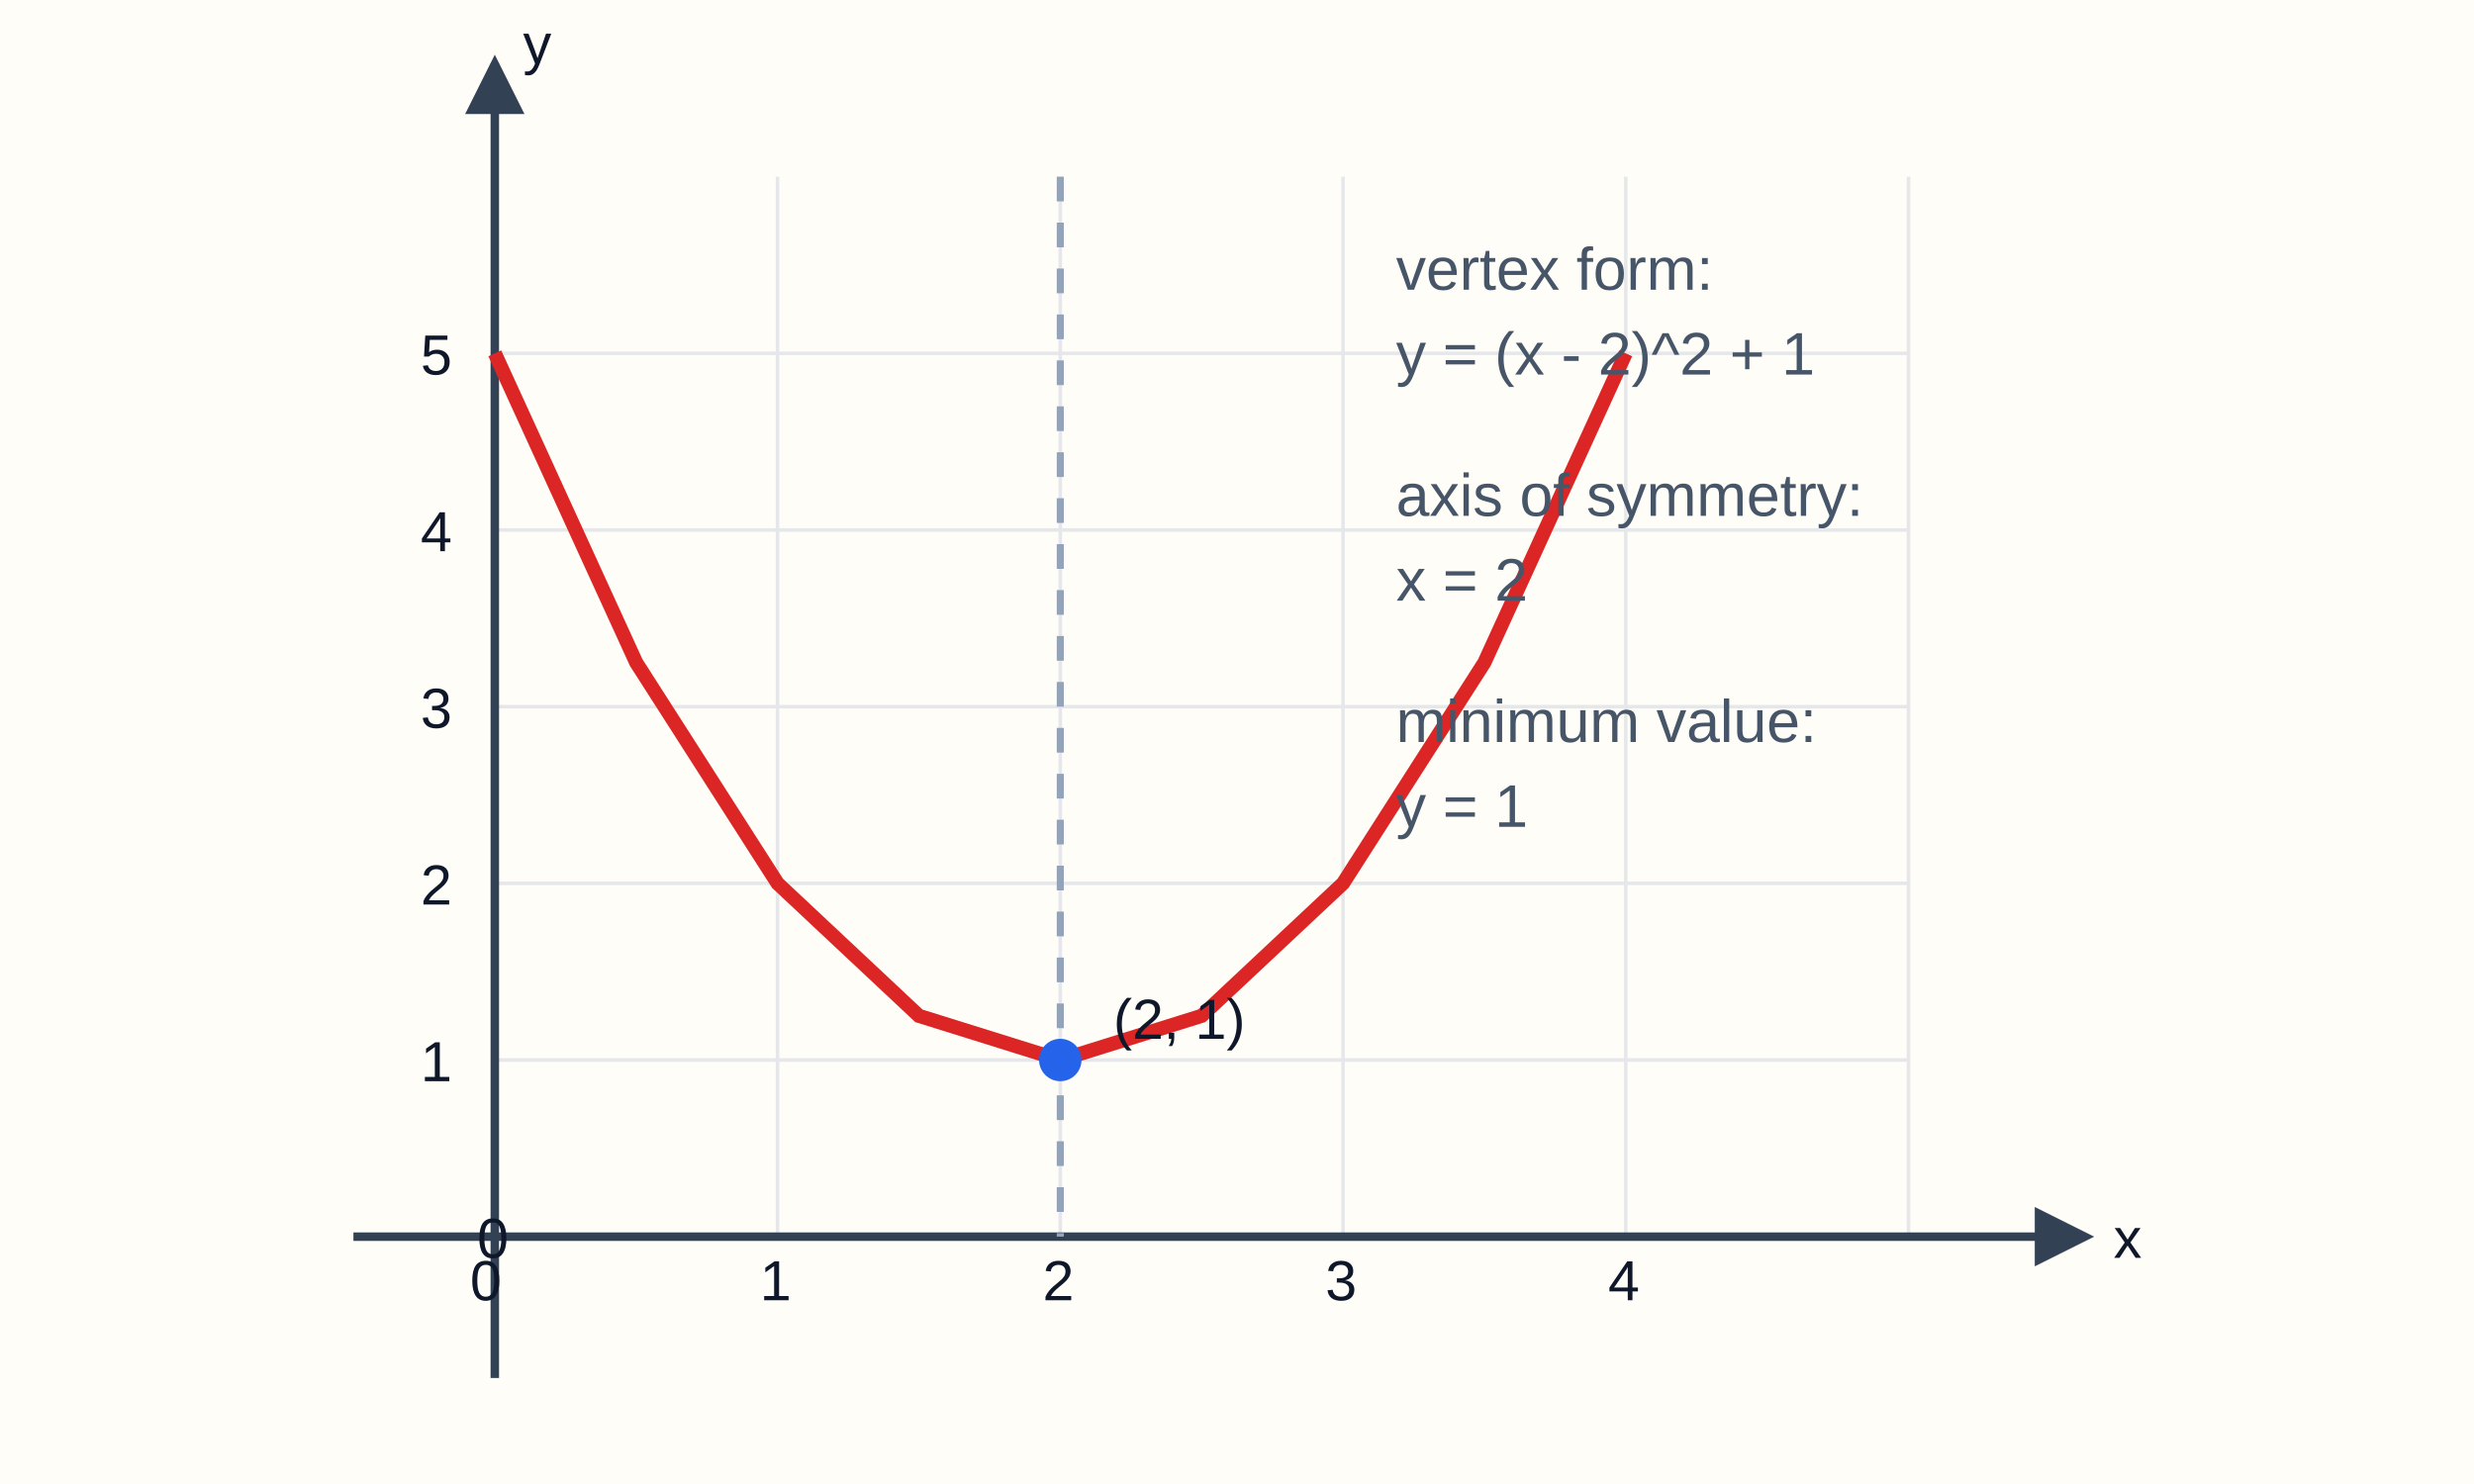
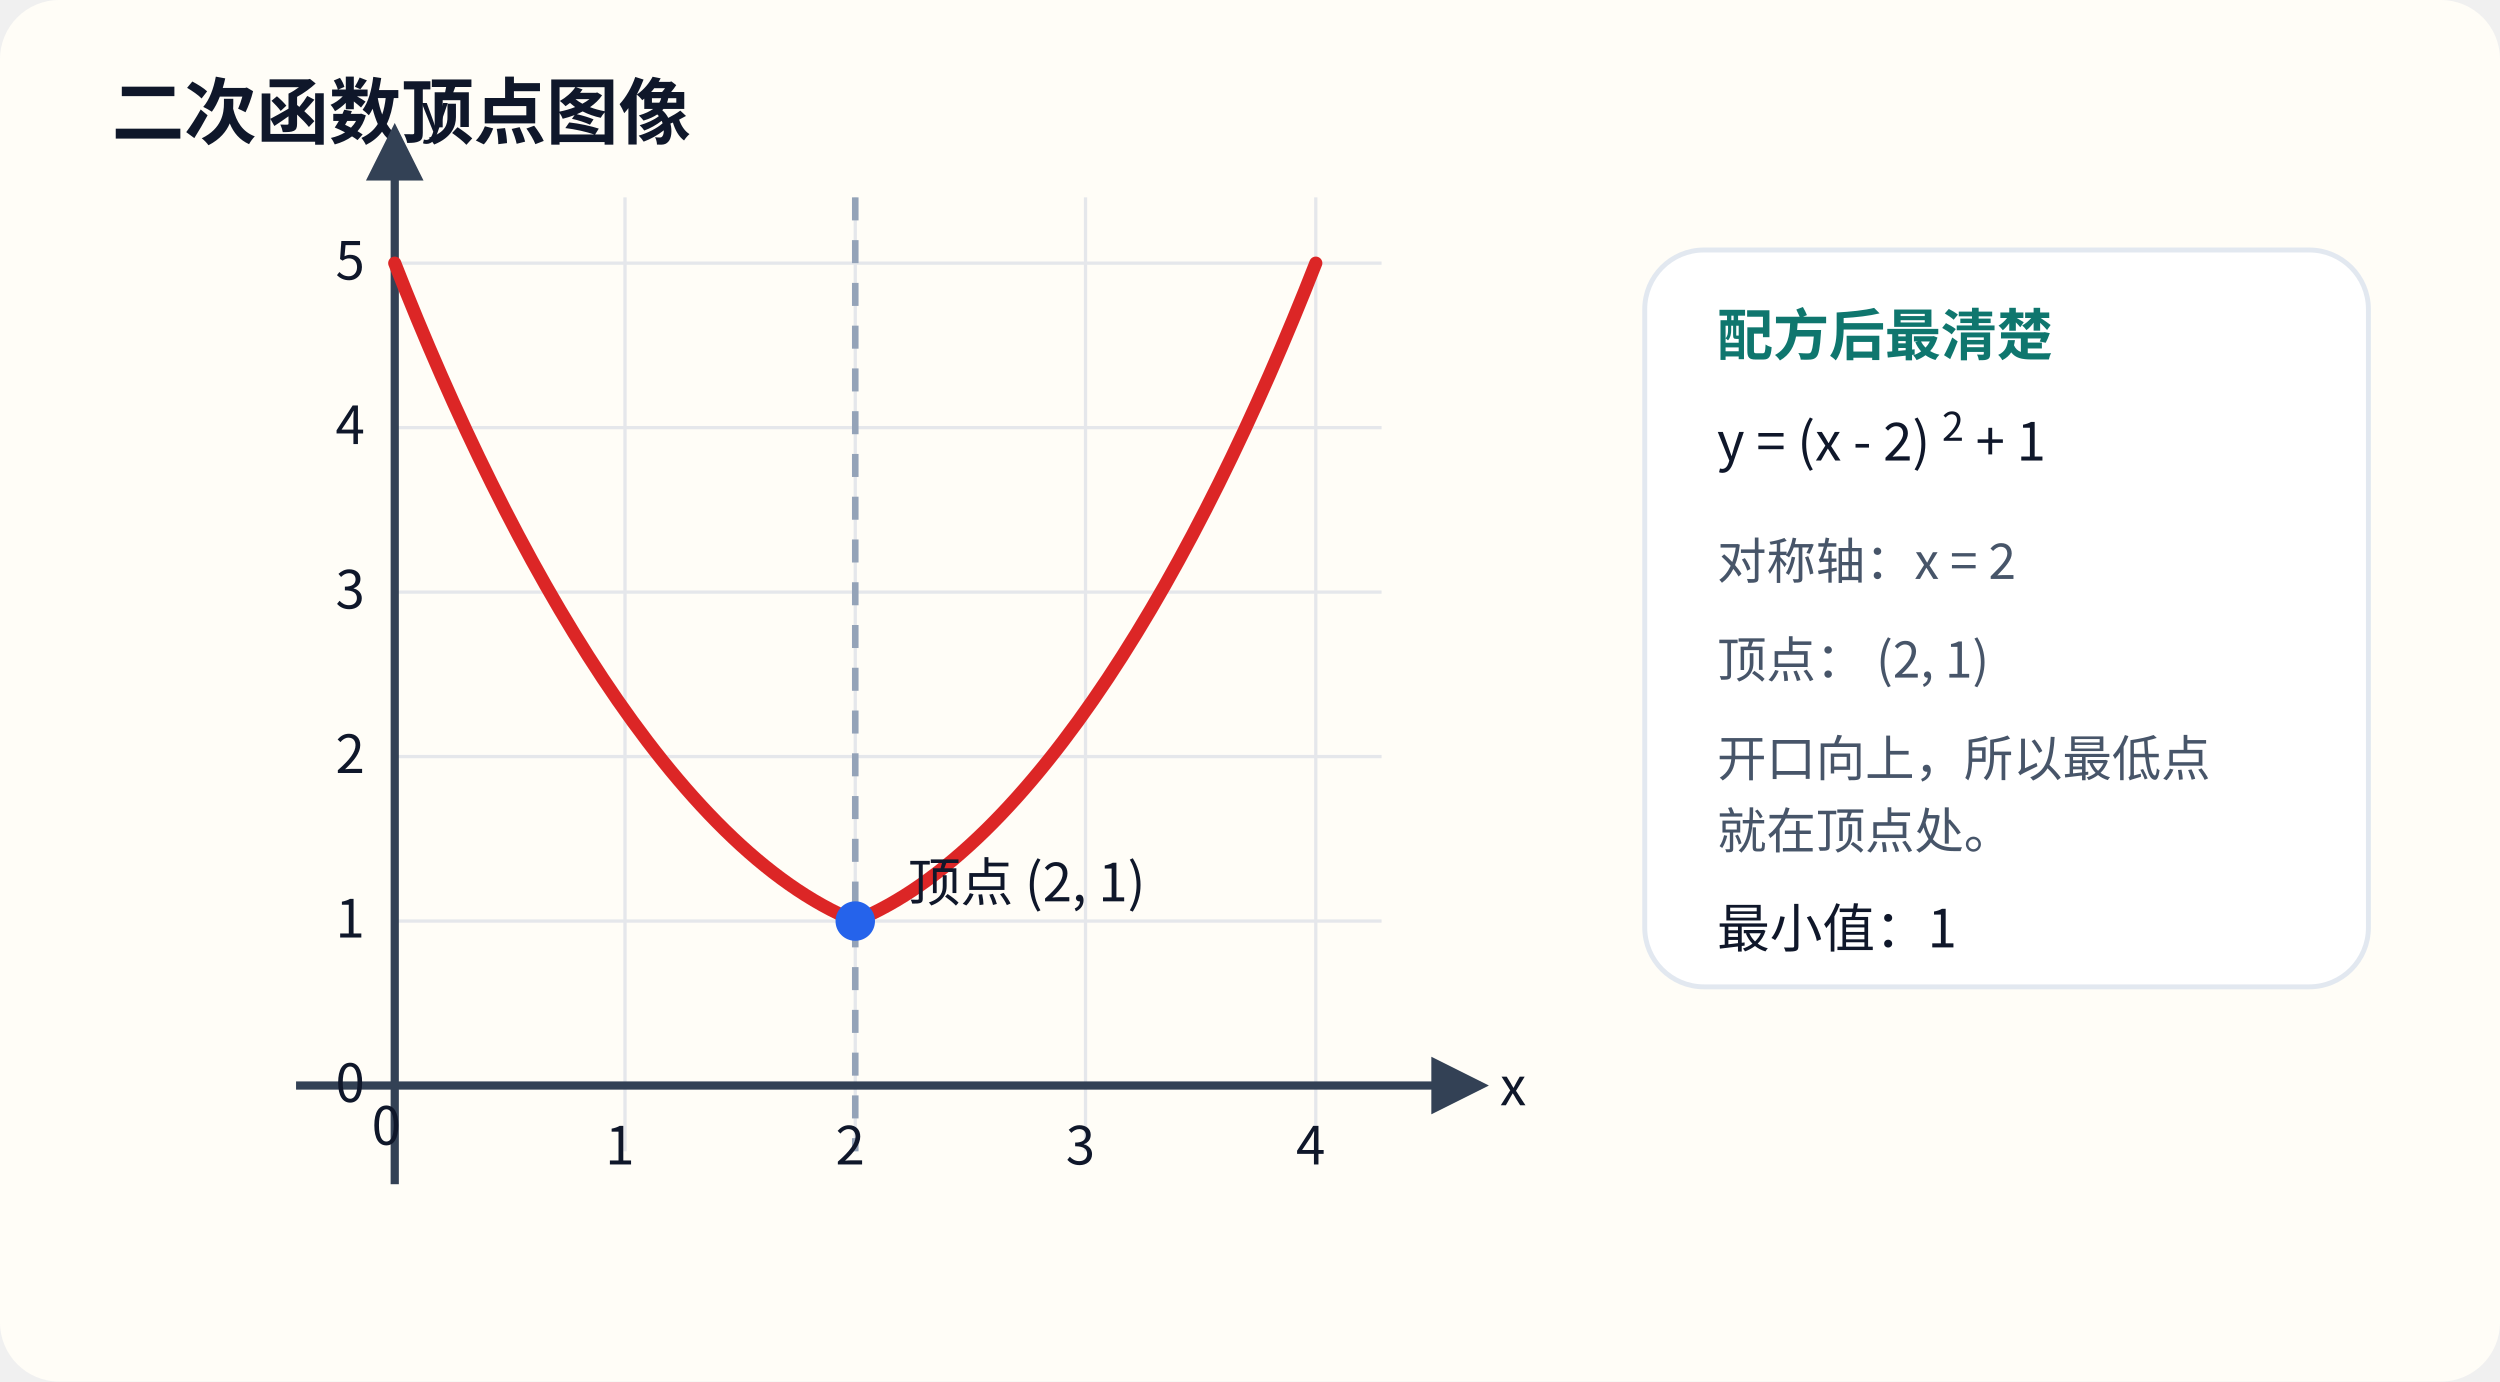
- <svg xmlns="http://www.w3.org/2000/svg" width="700" height="420" viewBox="0 0 700 420">
+ <svg xmlns="http://www.w3.org/2000/svg" width="760" height="420" viewBox="0 0 760 420">
  <defs>
-     <marker id="arrow" viewBox="0 0 10 10" refX="8.5" refY="5" markerWidth="7" markerHeight="7" orient="auto-start-reverse">
-       <path d="M 0 0 L 10 5 L 0 10 z" fill="#334155" />
+     <style>
+       .bg { fill: #fffdf7; }
+       .grid { stroke: #e5e7eb; stroke-width: 1; }
+       .axis { stroke: #334155; stroke-width: 2.5; }
+       .guide { stroke: #94a3b8; stroke-width: 2; stroke-dasharray: 7 6; }
+       .curve { fill: none; stroke: #dc2626; stroke-width: 4; stroke-linecap: round; stroke-linejoin: round; }
+       .note { fill: #ffffff; stroke: #e2e8f0; stroke-width: 1.5; }
+       .title {
+         font-family: "PingFang SC", "Noto Sans CJK SC", "Microsoft YaHei", sans-serif;
+         font-size: 22px;
+         font-weight: 700;
+         fill: #0f172a;
+       }
+       .text {
+         font-family: "PingFang SC", "Noto Sans CJK SC", "Microsoft YaHei", sans-serif;
+         font-size: 16px;
+         fill: #0f172a;
+       }
+       .small {
+         font-family: "PingFang SC", "Noto Sans CJK SC", "Microsoft YaHei", sans-serif;
+         font-size: 15px;
+         fill: #475569;
+       }
+       .highlight {
+         font-family: "PingFang SC", "Noto Sans CJK SC", "Microsoft YaHei", sans-serif;
+         font-size: 17px;
+         font-weight: 600;
+         fill: #0f766e;
+       }
+     </style>
+     <marker id="arrow" viewBox="0 0 10 10" refX="8.5" refY="5" markerWidth="7" markerHeight="7" orient="auto">
+       <path d="M0 0L10 5L0 10Z" fill="#334155" />
    </marker>
  </defs>
-   <rect width="700" height="420" fill="#fffdf7" />
-   <g stroke="#e5e7eb" stroke-width="1">
-     <line x1="140" y1="50" x2="140" y2="350" />
-     <line x1="220" y1="50" x2="220" y2="350" />
-     <line x1="300" y1="50" x2="300" y2="350" />
-     <line x1="380" y1="50" x2="380" y2="350" />
-     <line x1="460" y1="50" x2="460" y2="350" />
-     <line x1="540" y1="50" x2="540" y2="350" />
-     <line x1="140" y1="300" x2="540" y2="300" />
-     <line x1="140" y1="250" x2="540" y2="250" />
-     <line x1="140" y1="200" x2="540" y2="200" />
-     <line x1="140" y1="150" x2="540" y2="150" />
-     <line x1="140" y1="100" x2="540" y2="100" />
+   <rect class="bg" width="760" height="420" rx="18" />
+   <text class="title" x="34" y="42">二次函数顶点图像</text>
+   <g class="grid">
+     <line x1="120" y1="80" x2="420" y2="80" />
+     <line x1="120" y1="130" x2="420" y2="130" />
+     <line x1="120" y1="180" x2="420" y2="180" />
+     <line x1="120" y1="230" x2="420" y2="230" />
+     <line x1="120" y1="280" x2="420" y2="280" />
+     <line x1="120" y1="330" x2="420" y2="330" />
+     <line x1="120" y1="60" x2="120" y2="350" />
+     <line x1="190" y1="60" x2="190" y2="350" />
+     <line x1="260" y1="60" x2="260" y2="350" />
+     <line x1="330" y1="60" x2="330" y2="350" />
+     <line x1="400" y1="60" x2="400" y2="350" />
  </g>
-   <line x1="100" y1="350" x2="590" y2="350" stroke="#334155" stroke-width="2.4" marker-end="url(#arrow)" />
-   <line x1="140" y1="390" x2="140" y2="18" stroke="#334155" stroke-width="2.4" marker-end="url(#arrow)" />
-   <line x1="300" y1="50" x2="300" y2="350" stroke="#94a3b8" stroke-width="2" stroke-dasharray="7 6" />
-   <polyline fill="none" stroke="#dc2626" stroke-width="4" points="140,100 180,187.5 220,250 260,287.5 300,300 340,287.5 380,250 420,187.5 460,100" />
-   <circle cx="300" cy="300" r="6" fill="#2563eb" />
-   <g font-family="Arial, sans-serif" font-size="16" fill="#0f172a">
-     <text x="598" y="356">x</text>
-     <text x="148" y="18">y</text>
-     <text x="133" y="368">0</text>
-     <text x="215" y="368">1</text>
-     <text x="295" y="368">2</text>
-     <text x="375" y="368">3</text>
-     <text x="455" y="368">4</text>
-     <text x="135" y="356">0</text>
-     <text x="119" y="306">1</text>
-     <text x="119" y="256">2</text>
-     <text x="119" y="206">3</text>
-     <text x="119" y="156">4</text>
-     <text x="119" y="106">5</text>
-     <text x="315" y="294">(2, 1)</text>
+   <line class="axis" x1="90" y1="330" x2="450" y2="330" marker-end="url(#arrow)" />
+   <line class="axis" x1="120" y1="360" x2="120" y2="40" marker-end="url(#arrow)" />
+   <line class="guide" x1="260" y1="60" x2="260" y2="350" />
+   <path class="curve" d="M120 80 C156 172 206 258 260 280 C314 258 364 172 400 80" />
+   <circle cx="260" cy="280" r="6" fill="#2563eb" />
+   <g class="text">
+     <text x="456" y="336">x</text>
+     <text x="128" y="40">y</text>
+     <text x="113" y="348">0</text>
+     <text x="184" y="354">1</text>
+     <text x="254" y="354">2</text>
+     <text x="324" y="354">3</text>
+     <text x="394" y="354">4</text>
+     <text x="102" y="335">0</text>
+     <text x="102" y="285">1</text>
+     <text x="102" y="235">2</text>
+     <text x="102" y="185">3</text>
+     <text x="102" y="135">4</text>
+     <text x="102" y="85">5</text>
+     <text x="276" y="274">顶点 (2, 1)</text>
  </g>
-   <g font-family="Arial, sans-serif" font-size="17" fill="#475569">
-     <text x="395" y="82">vertex form:</text>
-     <text x="395" y="106">y = (x - 2)^2 + 1</text>
-     <text x="395" y="146">axis of symmetry:</text>
-     <text x="395" y="170">x = 2</text>
-     <text x="395" y="210">minimum value:</text>
-     <text x="395" y="234">y = 1</text>
-   </g>
+   <rect class="note" x="500" y="76" width="220" height="224" rx="18" />
+   <text class="highlight" x="522" y="108">配方后最清楚</text>
+   <text class="text" x="522" y="140">
+     <tspan>y = (x - 2)</tspan>
+     <tspan font-size="12" dy="-6">2</tspan>
+     <tspan font-size="16" dy="6"> + 1</tspan>
+   </text>
+   <text class="small" x="522" y="176">对称轴：x = 2</text>
+   <text class="small" x="522" y="206">顶点： (2, 1)</text>
+   <text class="small" x="522" y="236">开口向上，所以最低点</text>
+   <text class="small" x="522" y="258">就在顶点处。</text>
+   <text class="text" x="522" y="288">最小值：1</text>
</svg>
